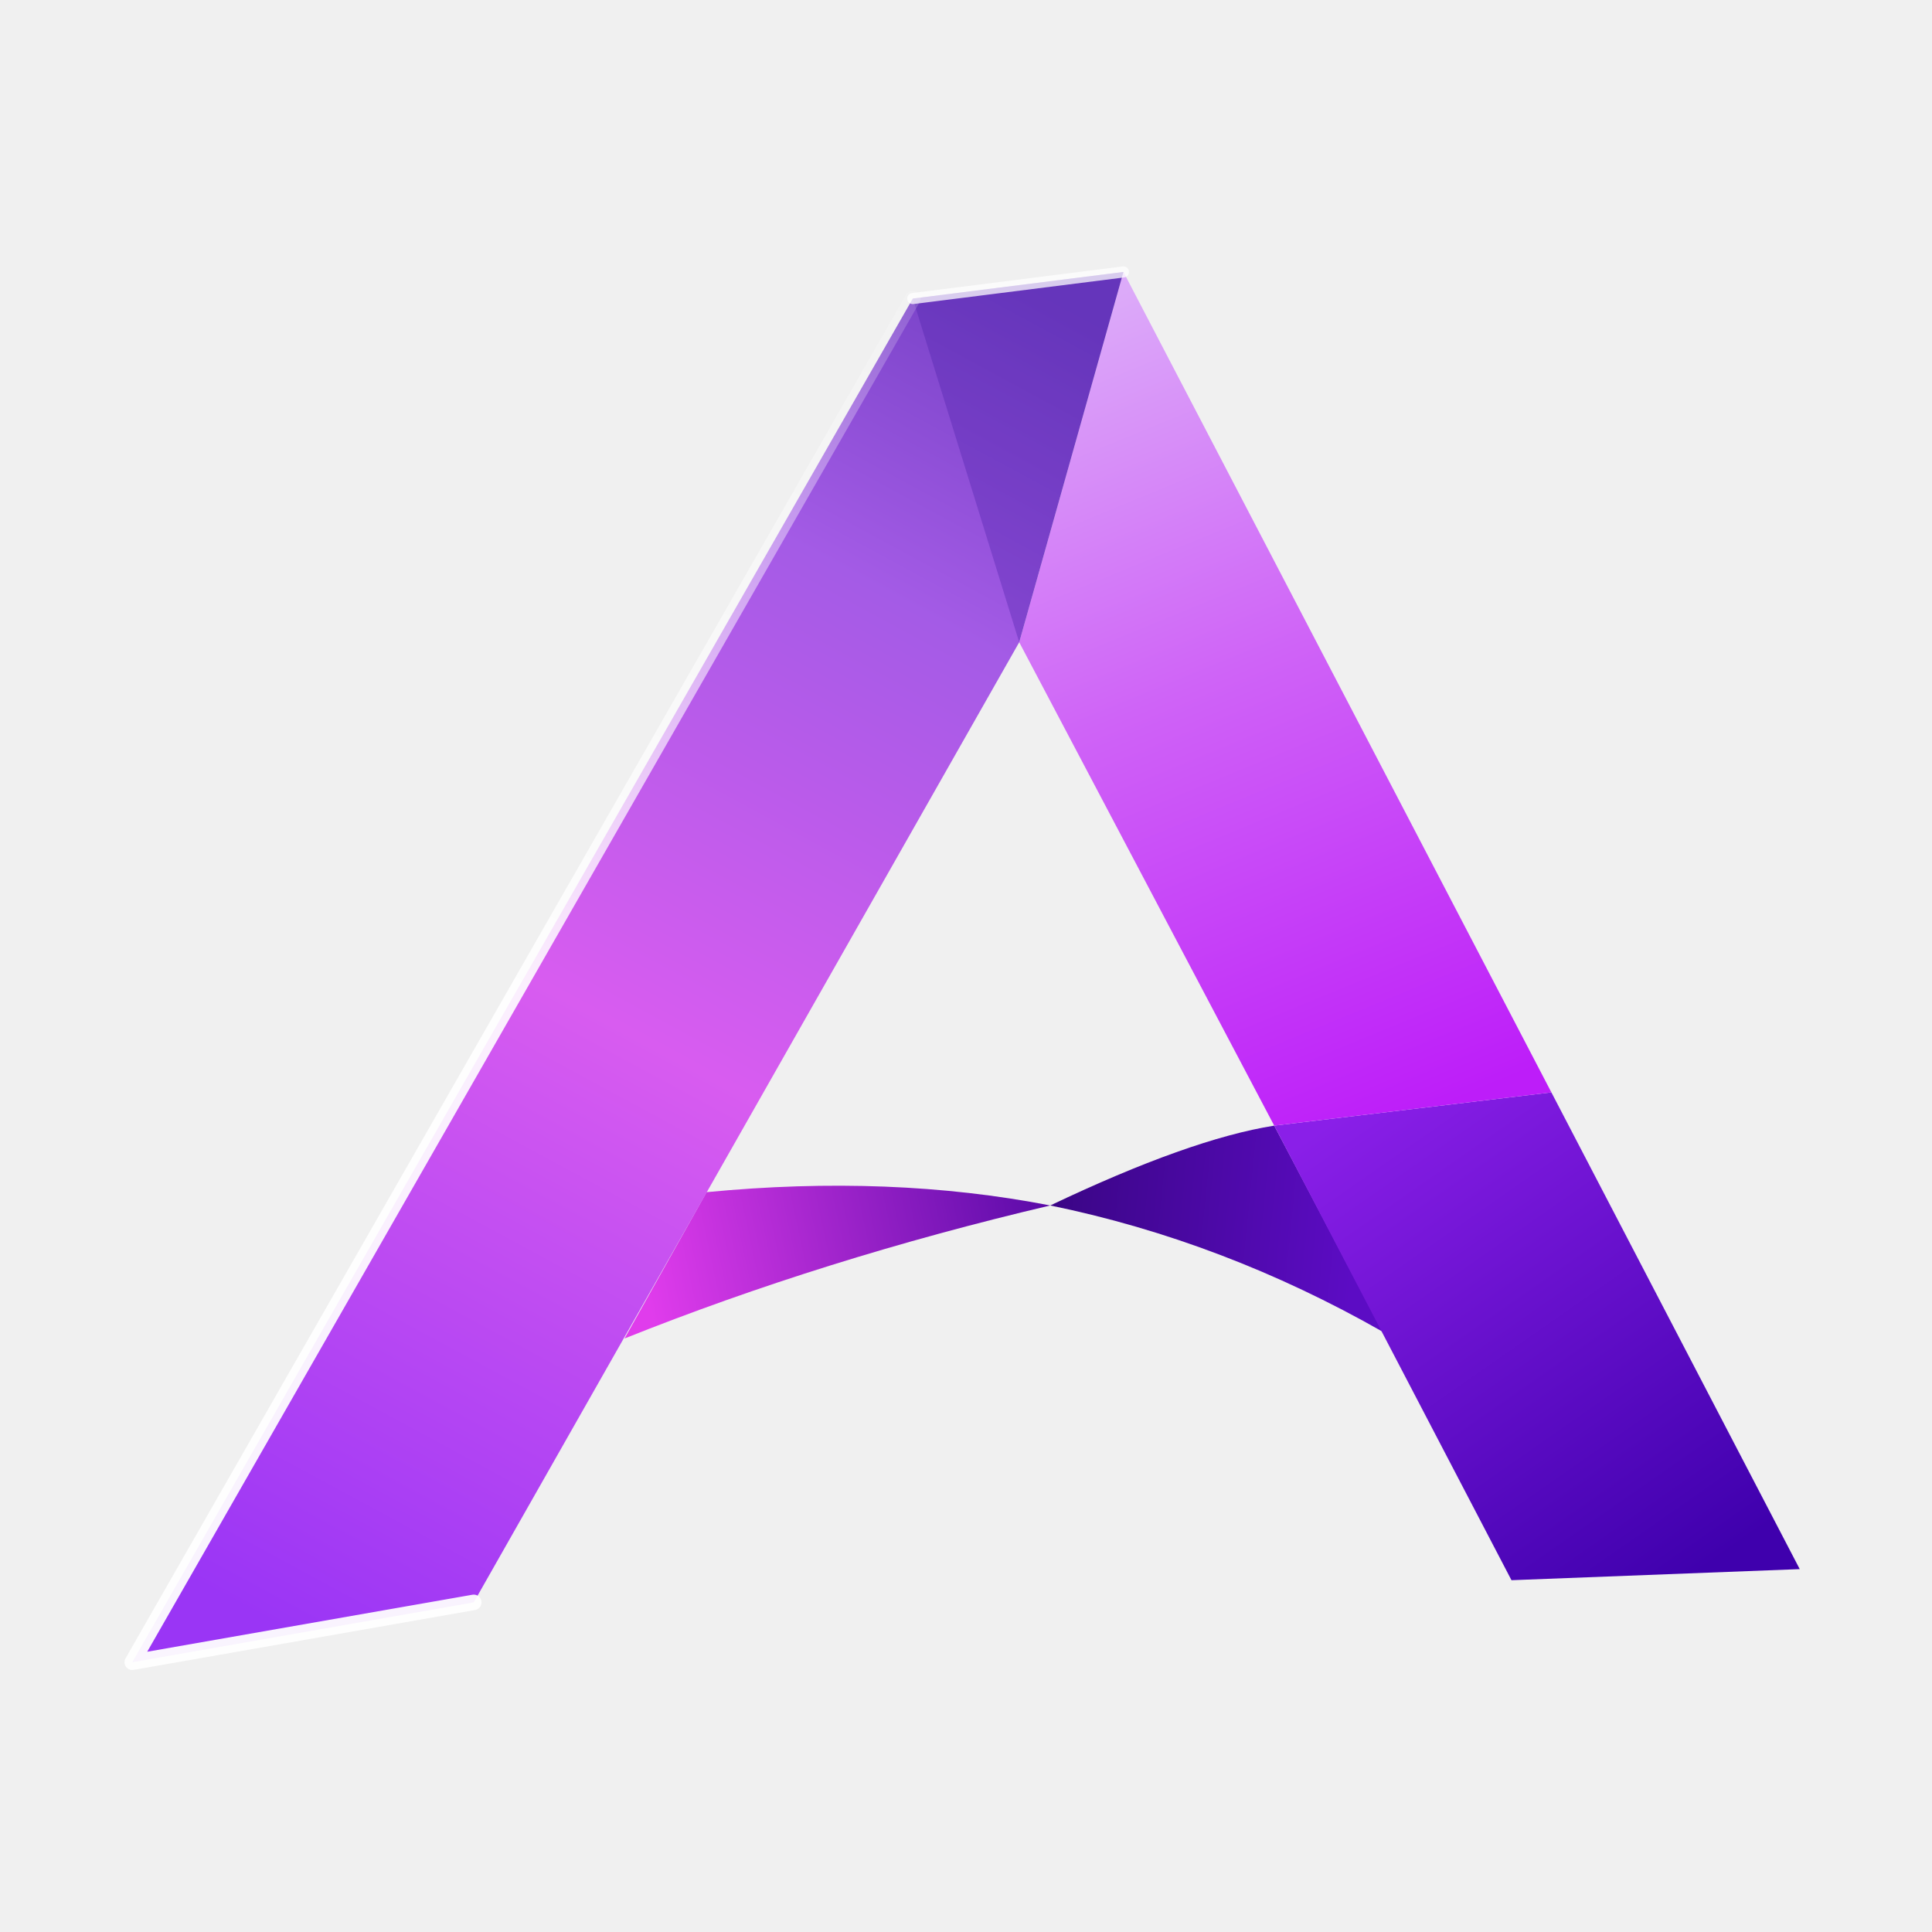
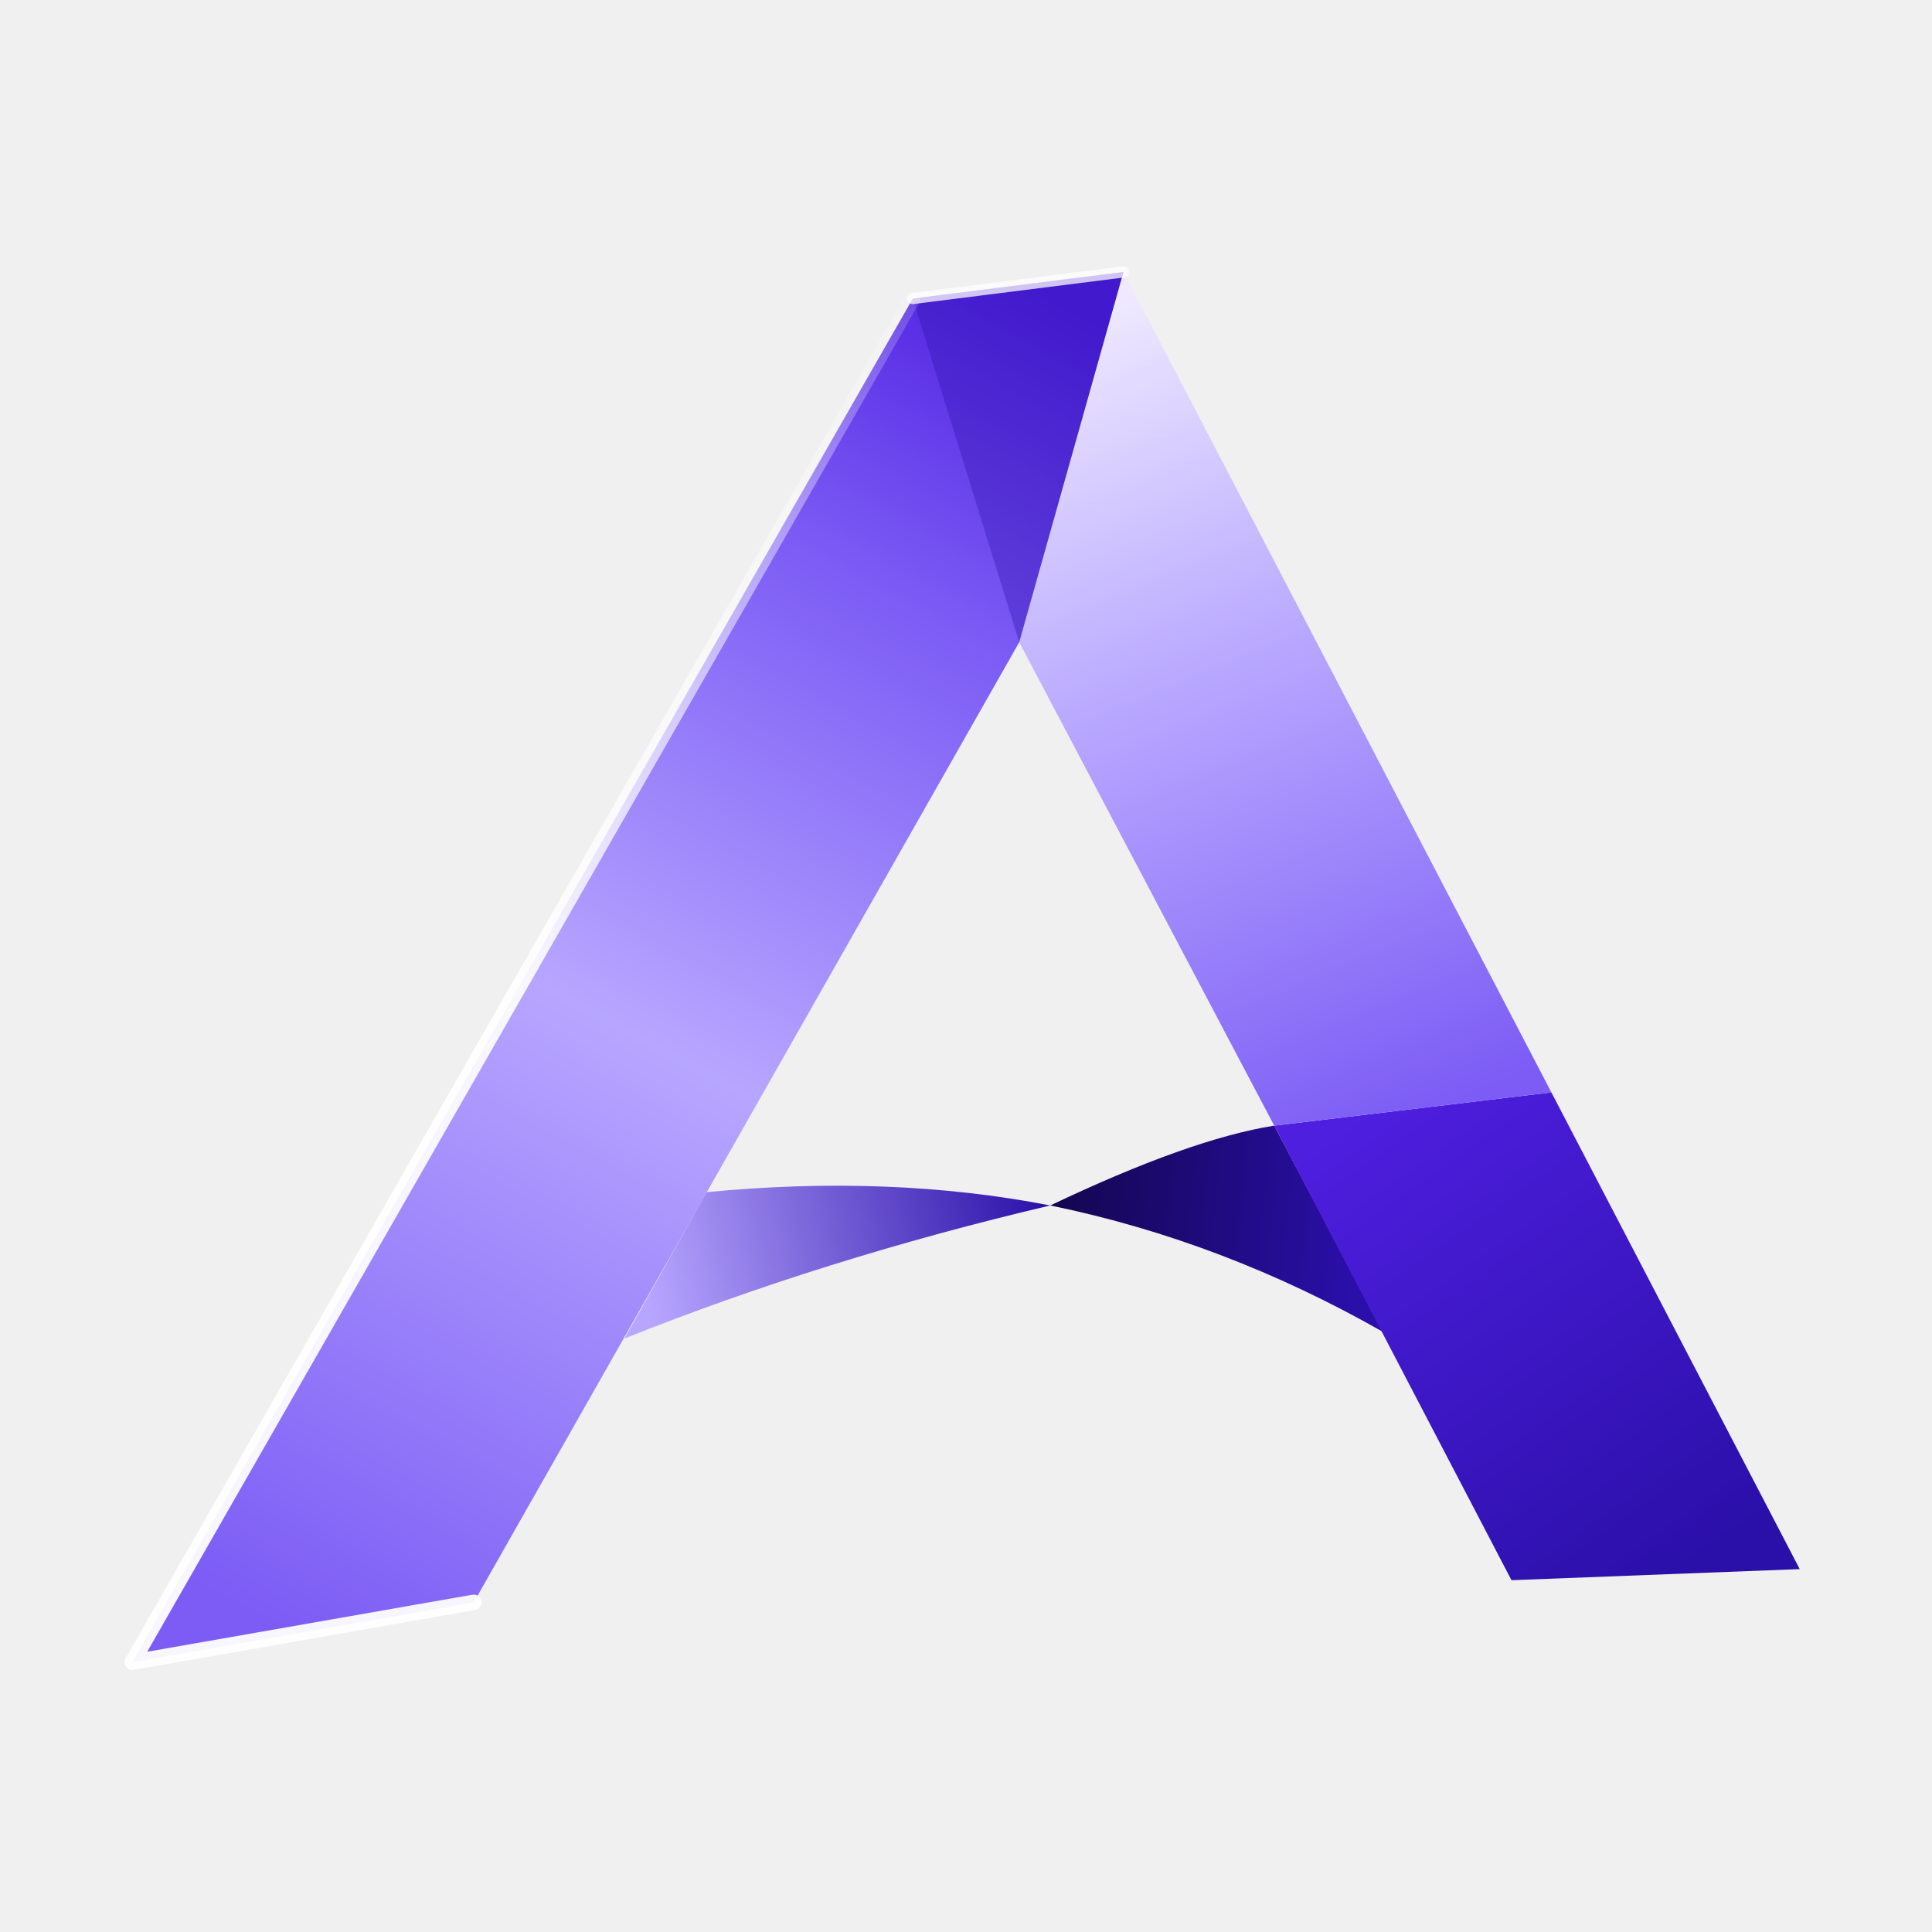
<svg xmlns="http://www.w3.org/2000/svg" viewBox="0 0 512 512">
  <defs>
    <linearGradient id="a-left" gradientUnits="userSpaceOnUse" x1="470" y1="90" x2="140" y2="700">
-       <stop offset="0" stop-color="#7340c4" />
-       <stop offset="0.22" stop-color="#a45be6" />
-       <stop offset="0.55" stop-color="#d85cf0" />
-       <stop offset="1" stop-color="#9a35f5" />
+       <stop offset="0" stop-color="#4f1fe0" />
+       <stop offset="0.22" stop-color="#7c5cf5" />
+       <stop offset="0.55" stop-color="#b7a6ff" />
+       <stop offset="1" stop-color="#7c5cf5" />
    </linearGradient>
    <linearGradient id="a-right" gradientUnits="userSpaceOnUse" x1="500" y1="100" x2="650" y2="465">
-       <stop offset="0" stop-color="#dcaaf9" />
-       <stop offset="0.45" stop-color="#cf63f7" />
-       <stop offset="1" stop-color="#bd1df9" />
+       <stop offset="0" stop-color="#efeaff" />
+       <stop offset="0.45" stop-color="#b7a6ff" />
+       <stop offset="1" stop-color="#7c5cf5" />
    </linearGradient>
    <linearGradient id="a-foot" gradientUnits="userSpaceOnUse" x1="620" y1="460" x2="770" y2="675">
-       <stop offset="0" stop-color="#8a1fe8" />
-       <stop offset="1" stop-color="#3f00ad" />
+       <stop offset="0" stop-color="#4f1fe0" />
+       <stop offset="1" stop-color="#2a0fa8" />
    </linearGradient>
    <linearGradient id="a-wing-left" gradientUnits="userSpaceOnUse" x1="300" y1="545" x2="482" y2="506">
-       <stop offset="0" stop-color="#e03cec" />
-       <stop offset="1" stop-color="#5a0aa8" />
+       <stop offset="0" stop-color="#b7a6ff" />
+       <stop offset="1" stop-color="#2a0fa8" />
    </linearGradient>
    <linearGradient id="a-wing-right" gradientUnits="userSpaceOnUse" x1="482" y1="506" x2="620" y2="520">
-       <stop offset="0" stop-color="#3a0585" />
-       <stop offset="1" stop-color="#5c0cc4" />
+       <stop offset="0" stop-color="#14064f" />
+       <stop offset="1" stop-color="#2a0fa8" />
    </linearGradient>
    <linearGradient id="a-edge" gradientUnits="userSpaceOnUse" x1="420" y1="97" x2="68" y2="712">
      <stop offset="0" stop-color="#ffffff" stop-opacity="0.15" />
      <stop offset="0.5" stop-color="#ffffff" stop-opacity="0.9" />
      <stop offset="1" stop-color="#ffffff" stop-opacity="0.95" />
    </linearGradient>
  </defs>
  <g transform="translate(28.00 66.78) scale(0.58763) translate(-56 -76)">
    <path d="M482 506 Q545 476 583 470 L632 563 Q560 522 482 506 Z" fill="url(#a-wing-right)" />
    <path d="M327 500 Q410 492 482 506 Q380 530 290 566 Z" fill="url(#a-wing-left)" />
    <polygon points="583,470 708,455 820,670 690,675" fill="url(#a-foot)" />
    <polygon points="515,85 708,455 583,470 468,252" fill="url(#a-right)" />
    <polygon points="420,97 515,85 468,252 222,685 68,712" fill="url(#a-left)" />
-     <polygon points="420,97 515,85 468,252" fill="#4a1fa8" opacity="0.35" />
+     <polygon points="420,97 515,85 468,252" fill="#2a0fa8" opacity="0.35" />
    <path d="M420 97 L68 712 L222 685" fill="none" stroke="url(#a-edge)" stroke-width="7" stroke-linejoin="round" stroke-linecap="round" />
    <path d="M420 97 L515 85" fill="none" stroke="#ffffff" stroke-opacity="0.75" stroke-width="5" stroke-linecap="round" />
  </g>
</svg>
